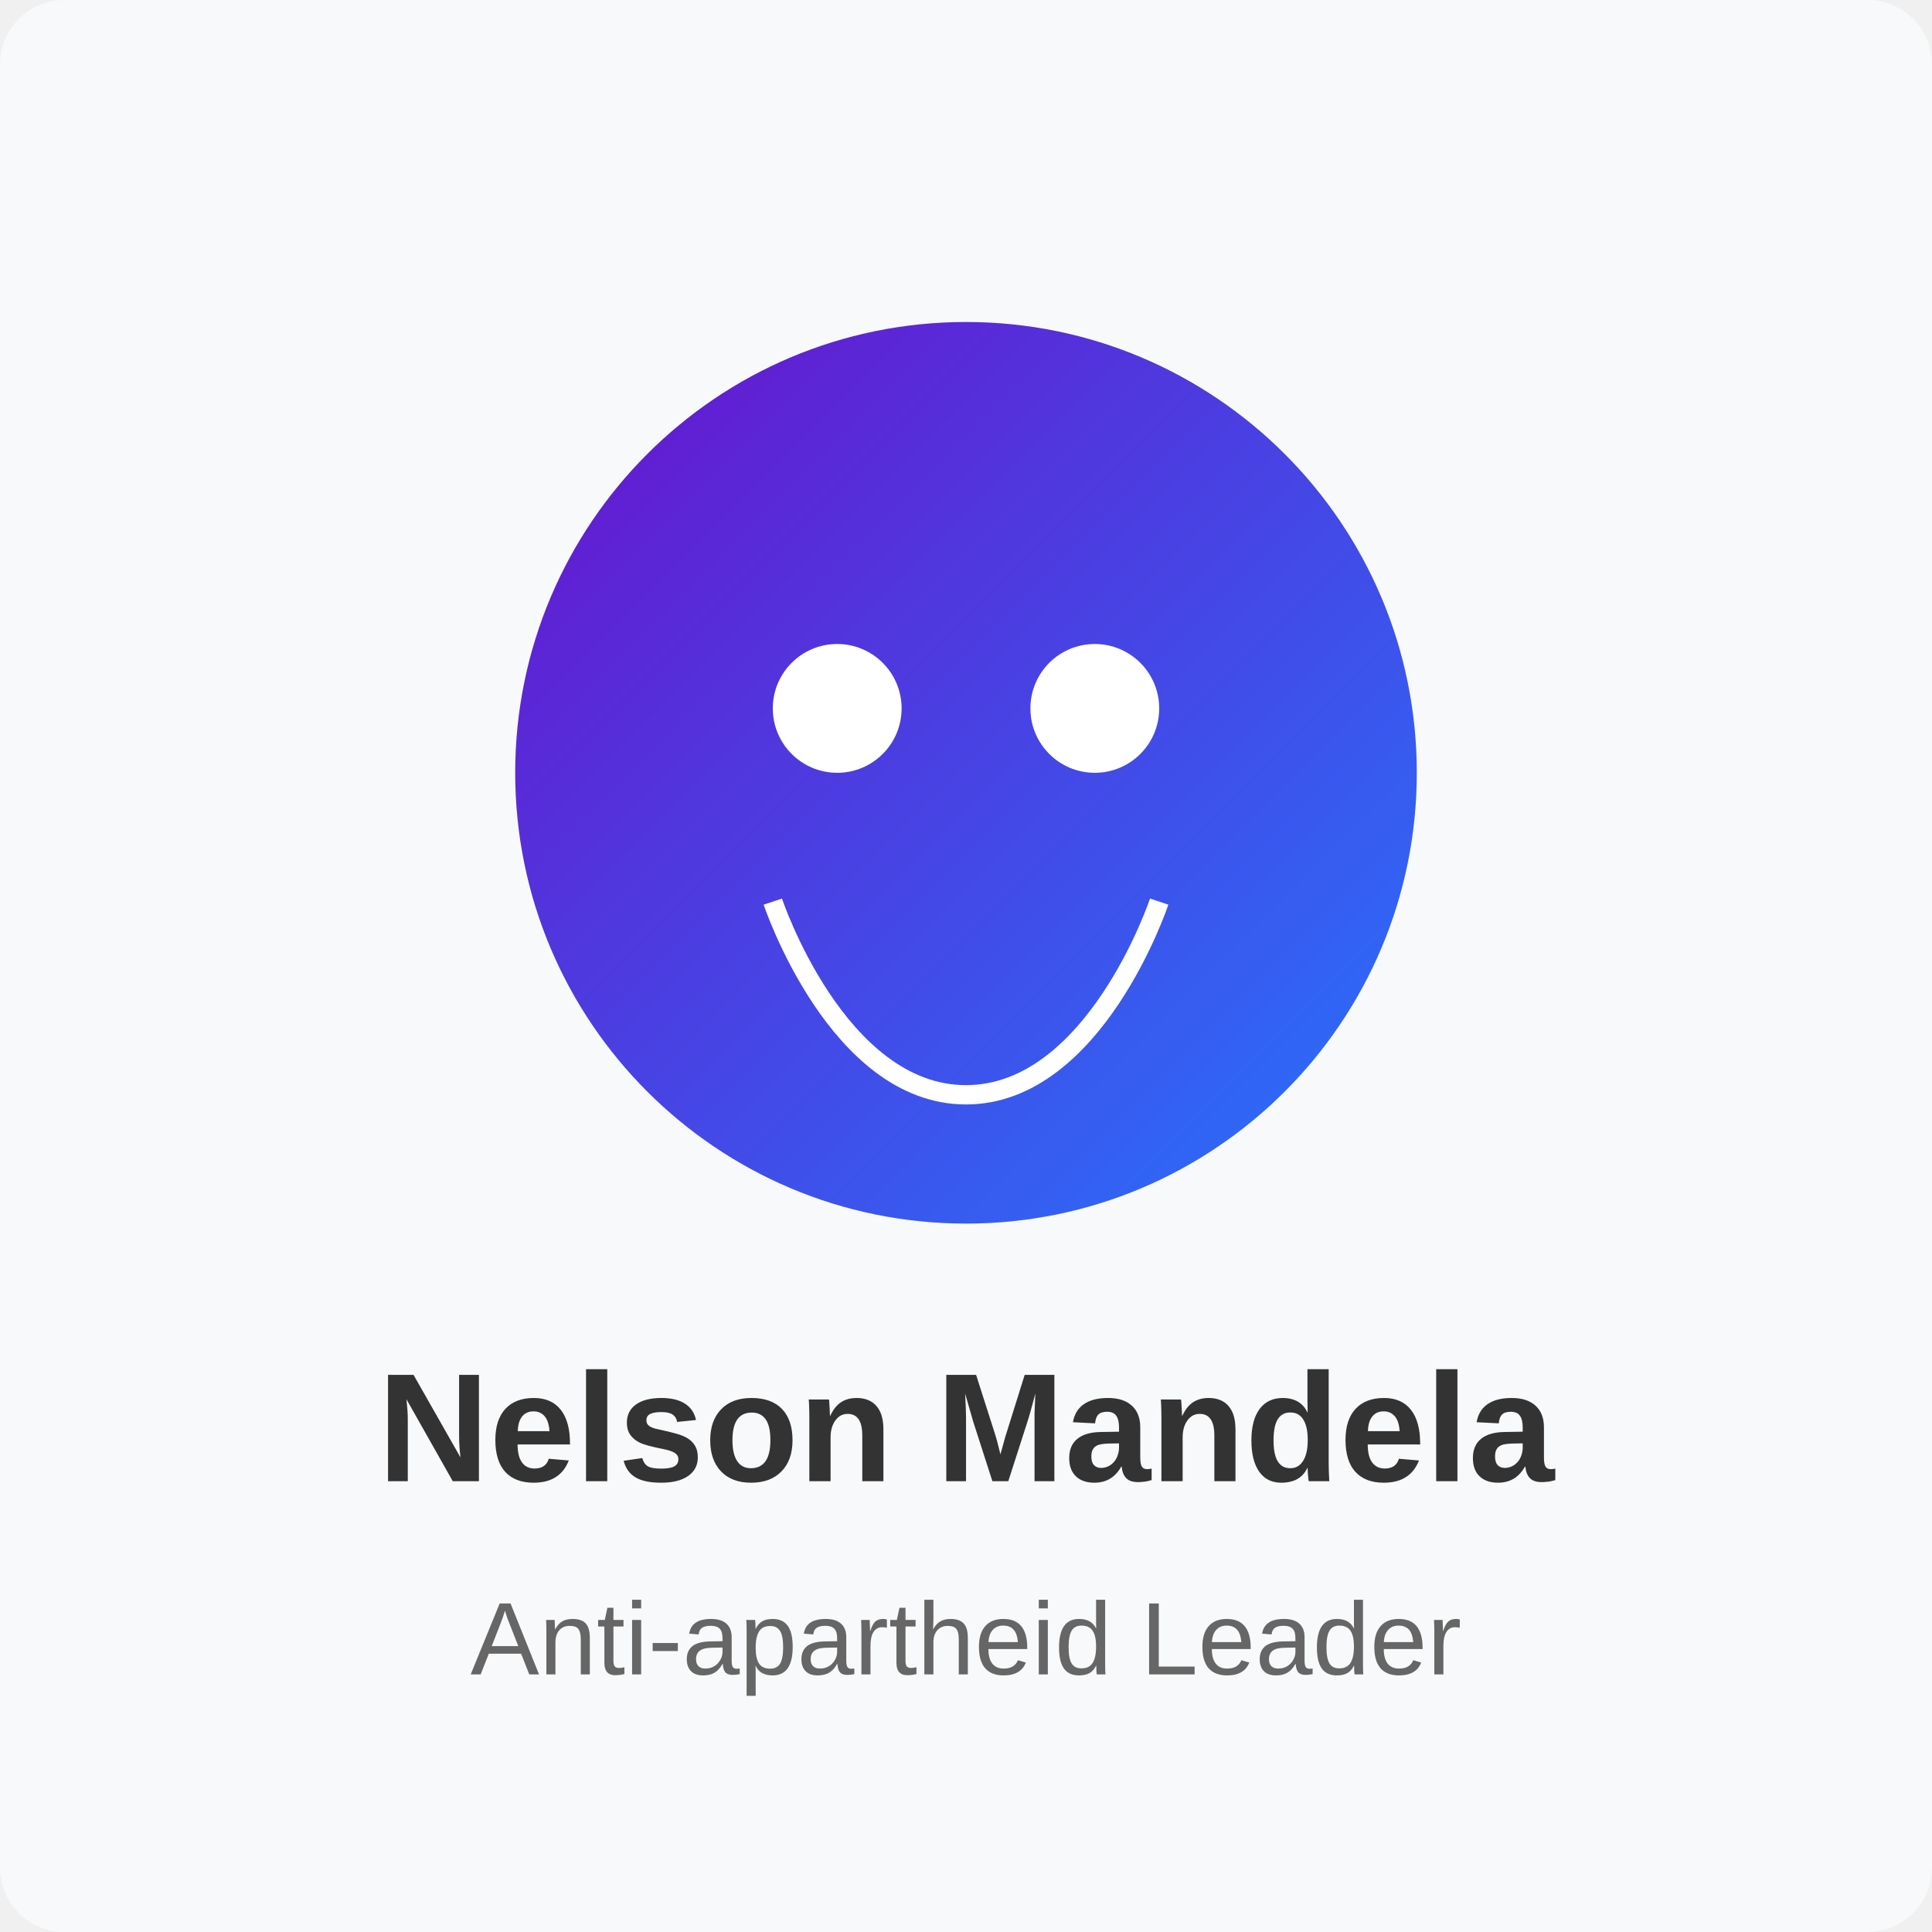
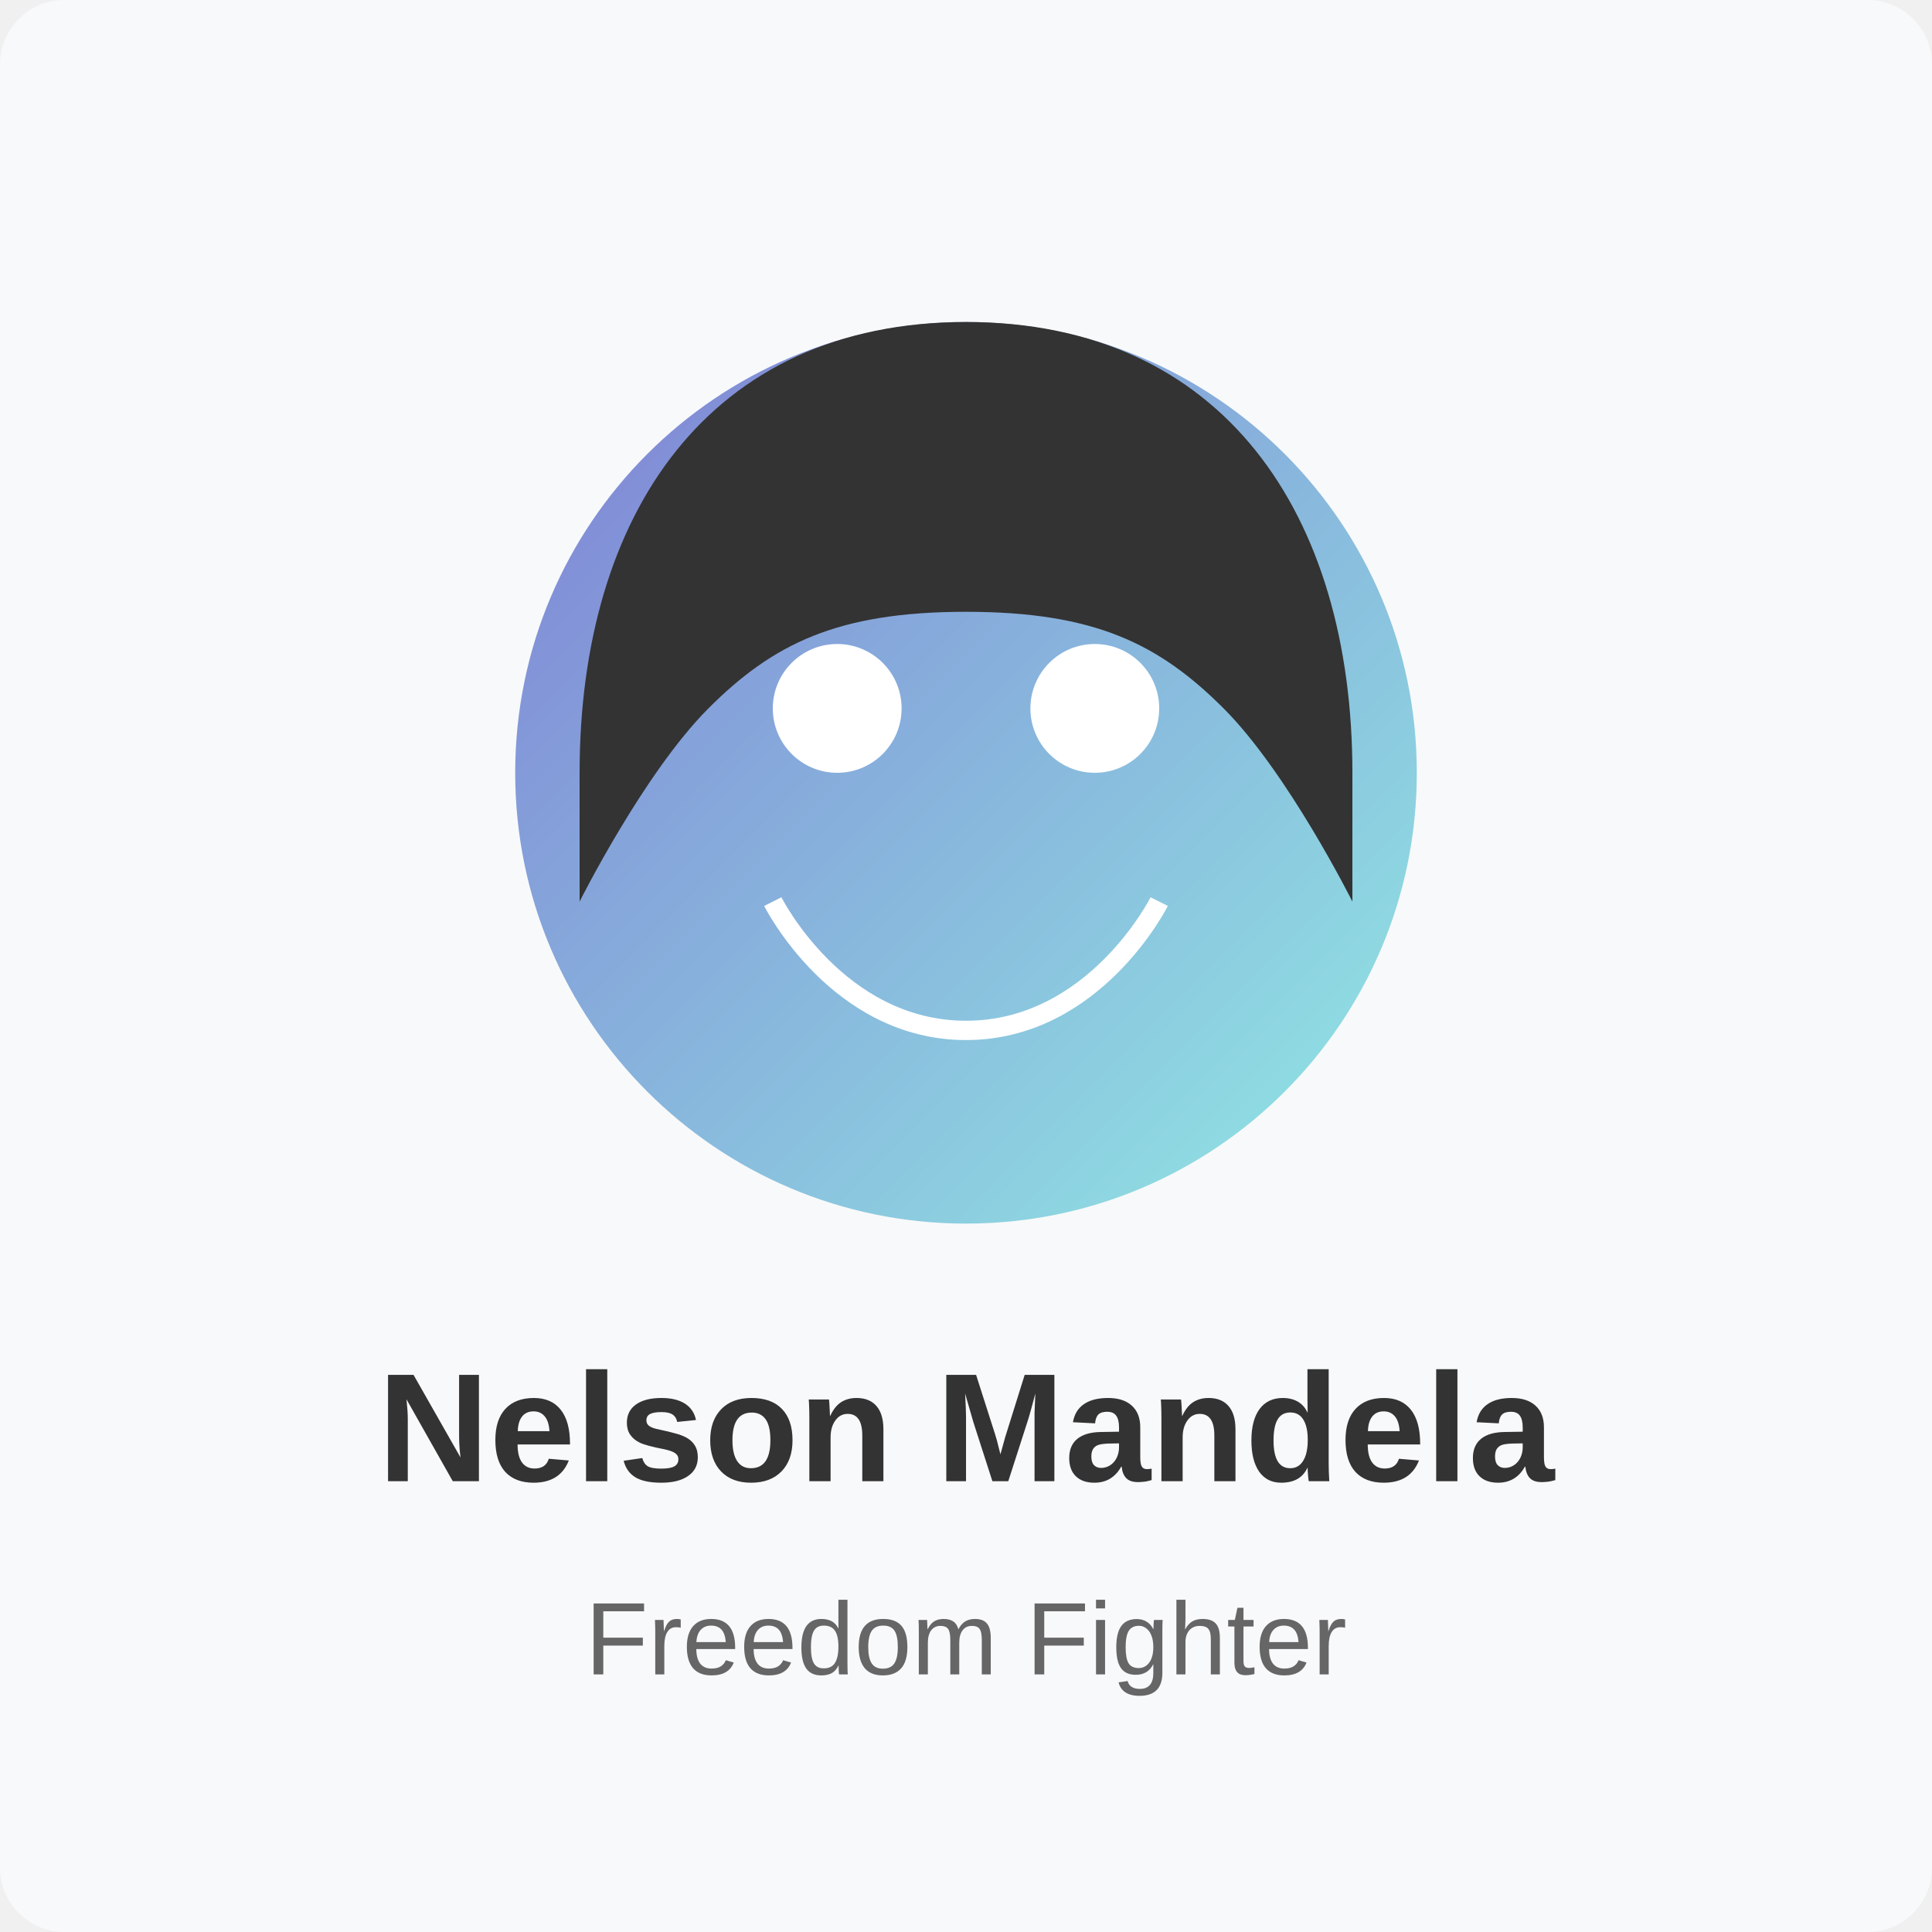
<svg xmlns="http://www.w3.org/2000/svg" width="300" height="300" viewBox="0 0 300 300">
  <defs>
-     <linearGradient id="portrait-gradient" x1="0%" y1="0%" x2="100%" y2="100%">
-       <stop offset="0%" stop-color="#6a11cb" />
-       <stop offset="100%" stop-color="#2575fc" />
+     <linearGradient id="portrait-gradient-mandela" x1="0%" y1="0%" x2="100%" y2="100%">
+       <stop offset="0%" stop-color="#7F7FD5" />
+       <stop offset="100%" stop-color="#91EAE4" />
    </linearGradient>
  </defs>
  <rect width="300" height="300" fill="#f8f9fa" rx="10" ry="10" />
-   <circle cx="150" cy="120" r="70" fill="url(#portrait-gradient)" />
-   <path d="M120,140 C120,140 130,170 150,170 C170,170 180,140 180,140" stroke="#fff" stroke-width="3" fill="none" />
+   <circle cx="150" cy="120" r="70" fill="url(#portrait-gradient-mandela)" />
+   <path d="M120,140 C120,140 130,160 150,160 C170,160 180,140 180,140" stroke="#fff" stroke-width="3" fill="none" />
  <circle cx="130" cy="110" r="10" fill="#fff" />
  <circle cx="170" cy="110" r="10" fill="#fff" />
+   <path d="M150,50 C110,50 90,80 90,120 L90,140 C90,140 100,120 110,110 C120,100 130,95 150,95 C170,95 180,100 190,110 C200,120 210,140 210,140 L210,120 C210,80 190,50 150,50 Z" fill="#333" />
  <text x="150" y="230" text-anchor="middle" font-family="Arial, sans-serif" font-weight="bold" font-size="24" fill="#333">Nelson Mandela</text>
-   <text x="150" y="260" text-anchor="middle" font-family="Arial, sans-serif" font-size="16" fill="#666">Anti-apartheid Leader</text>
+   <text x="150" y="260" text-anchor="middle" font-family="Arial, sans-serif" font-size="16" fill="#666">Freedom Fighter</text>
</svg>
